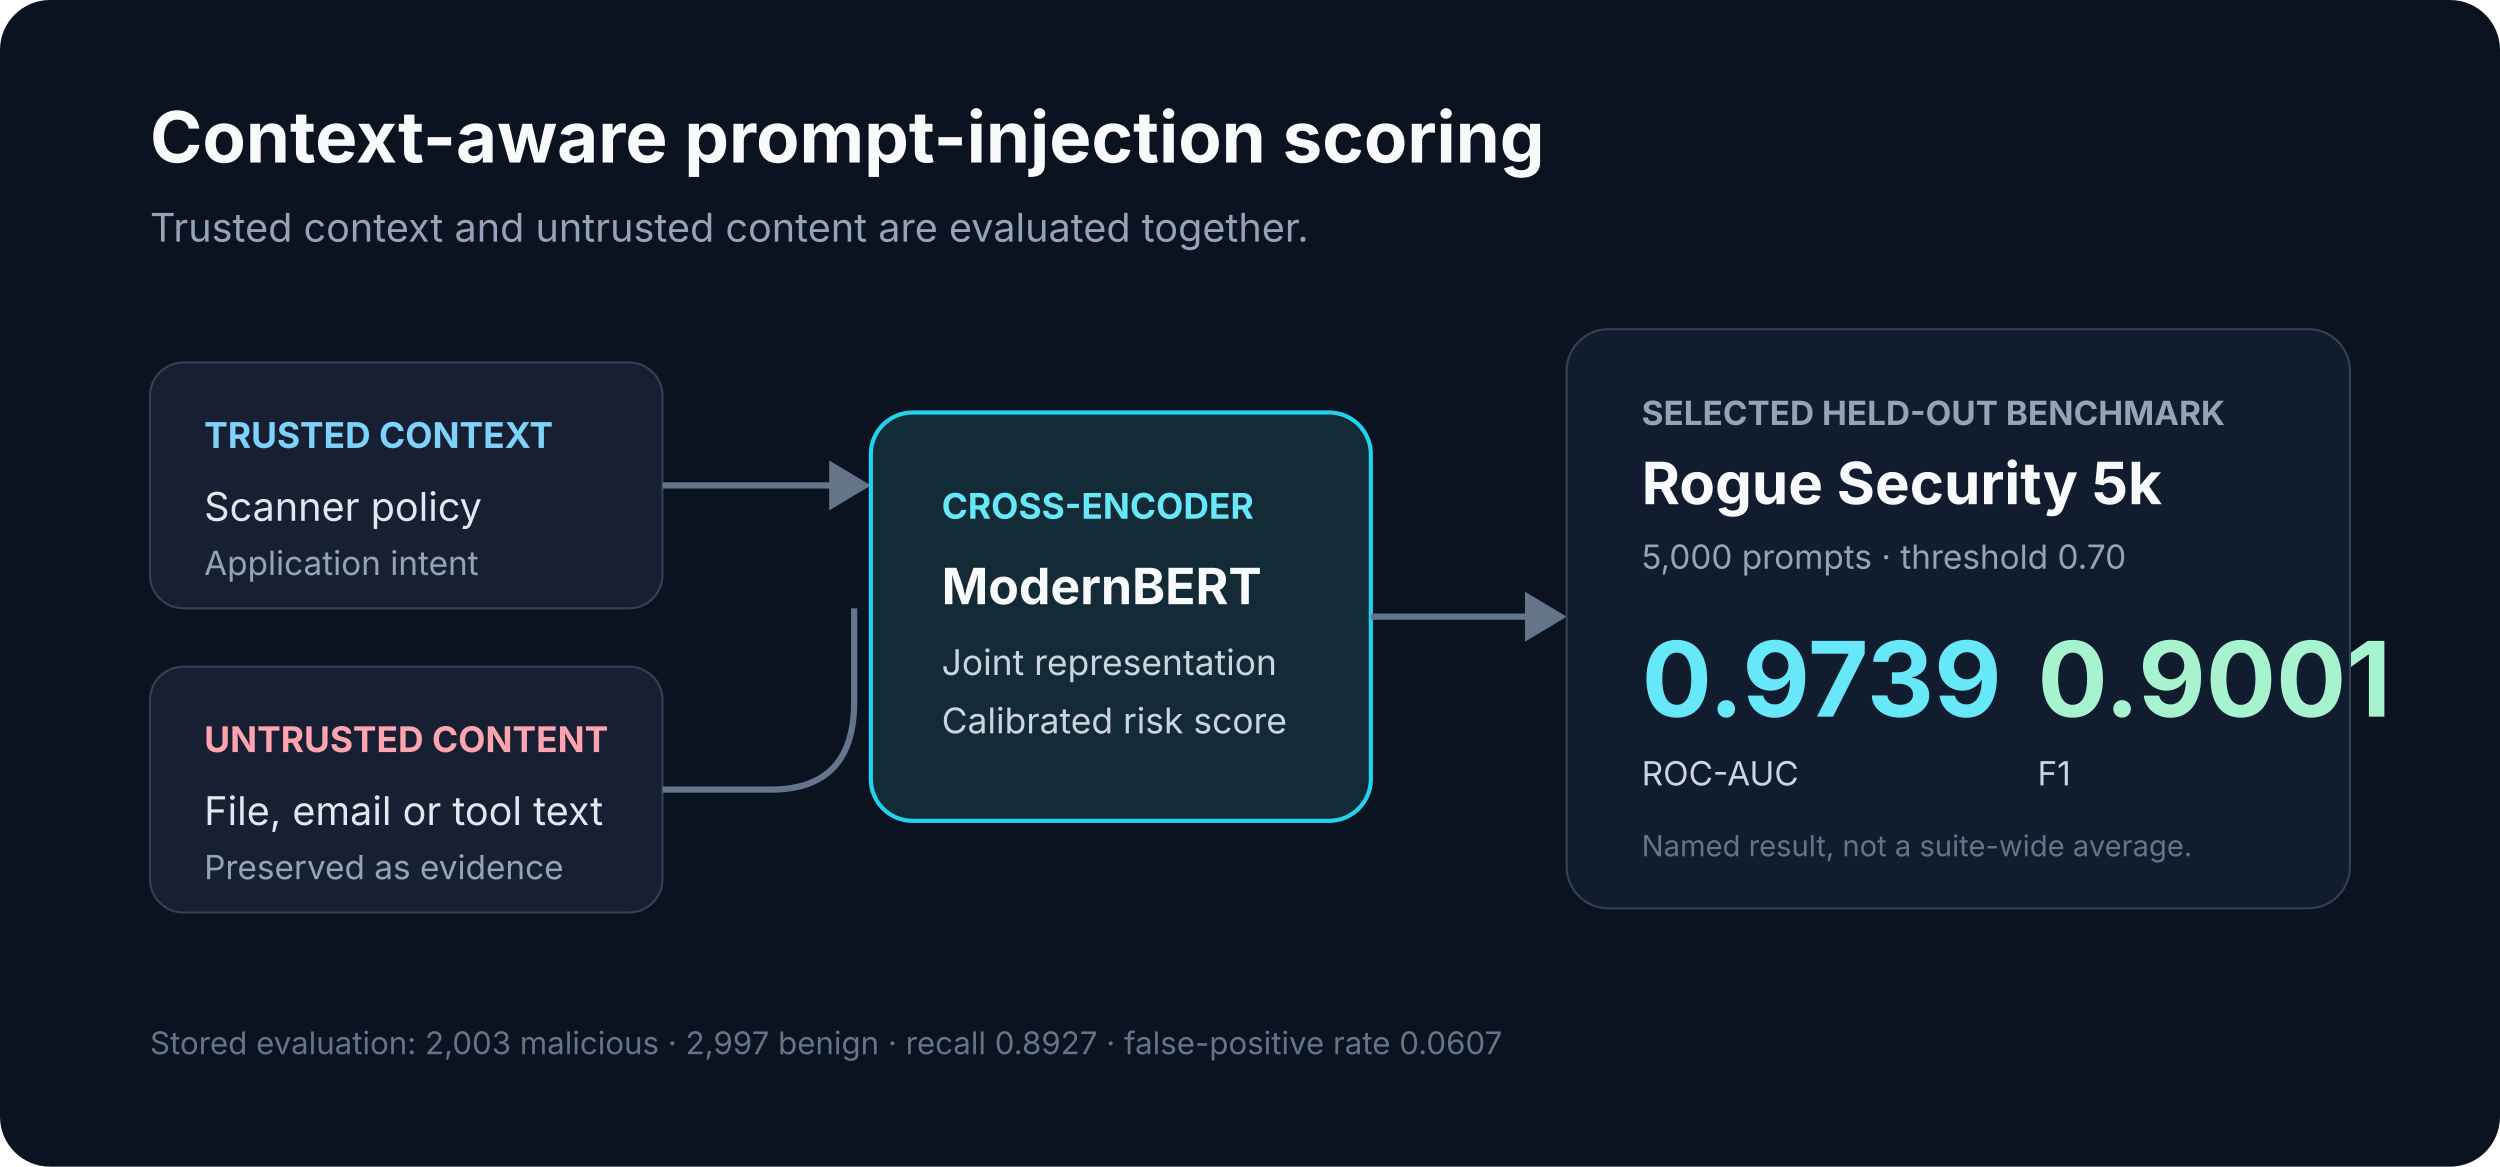
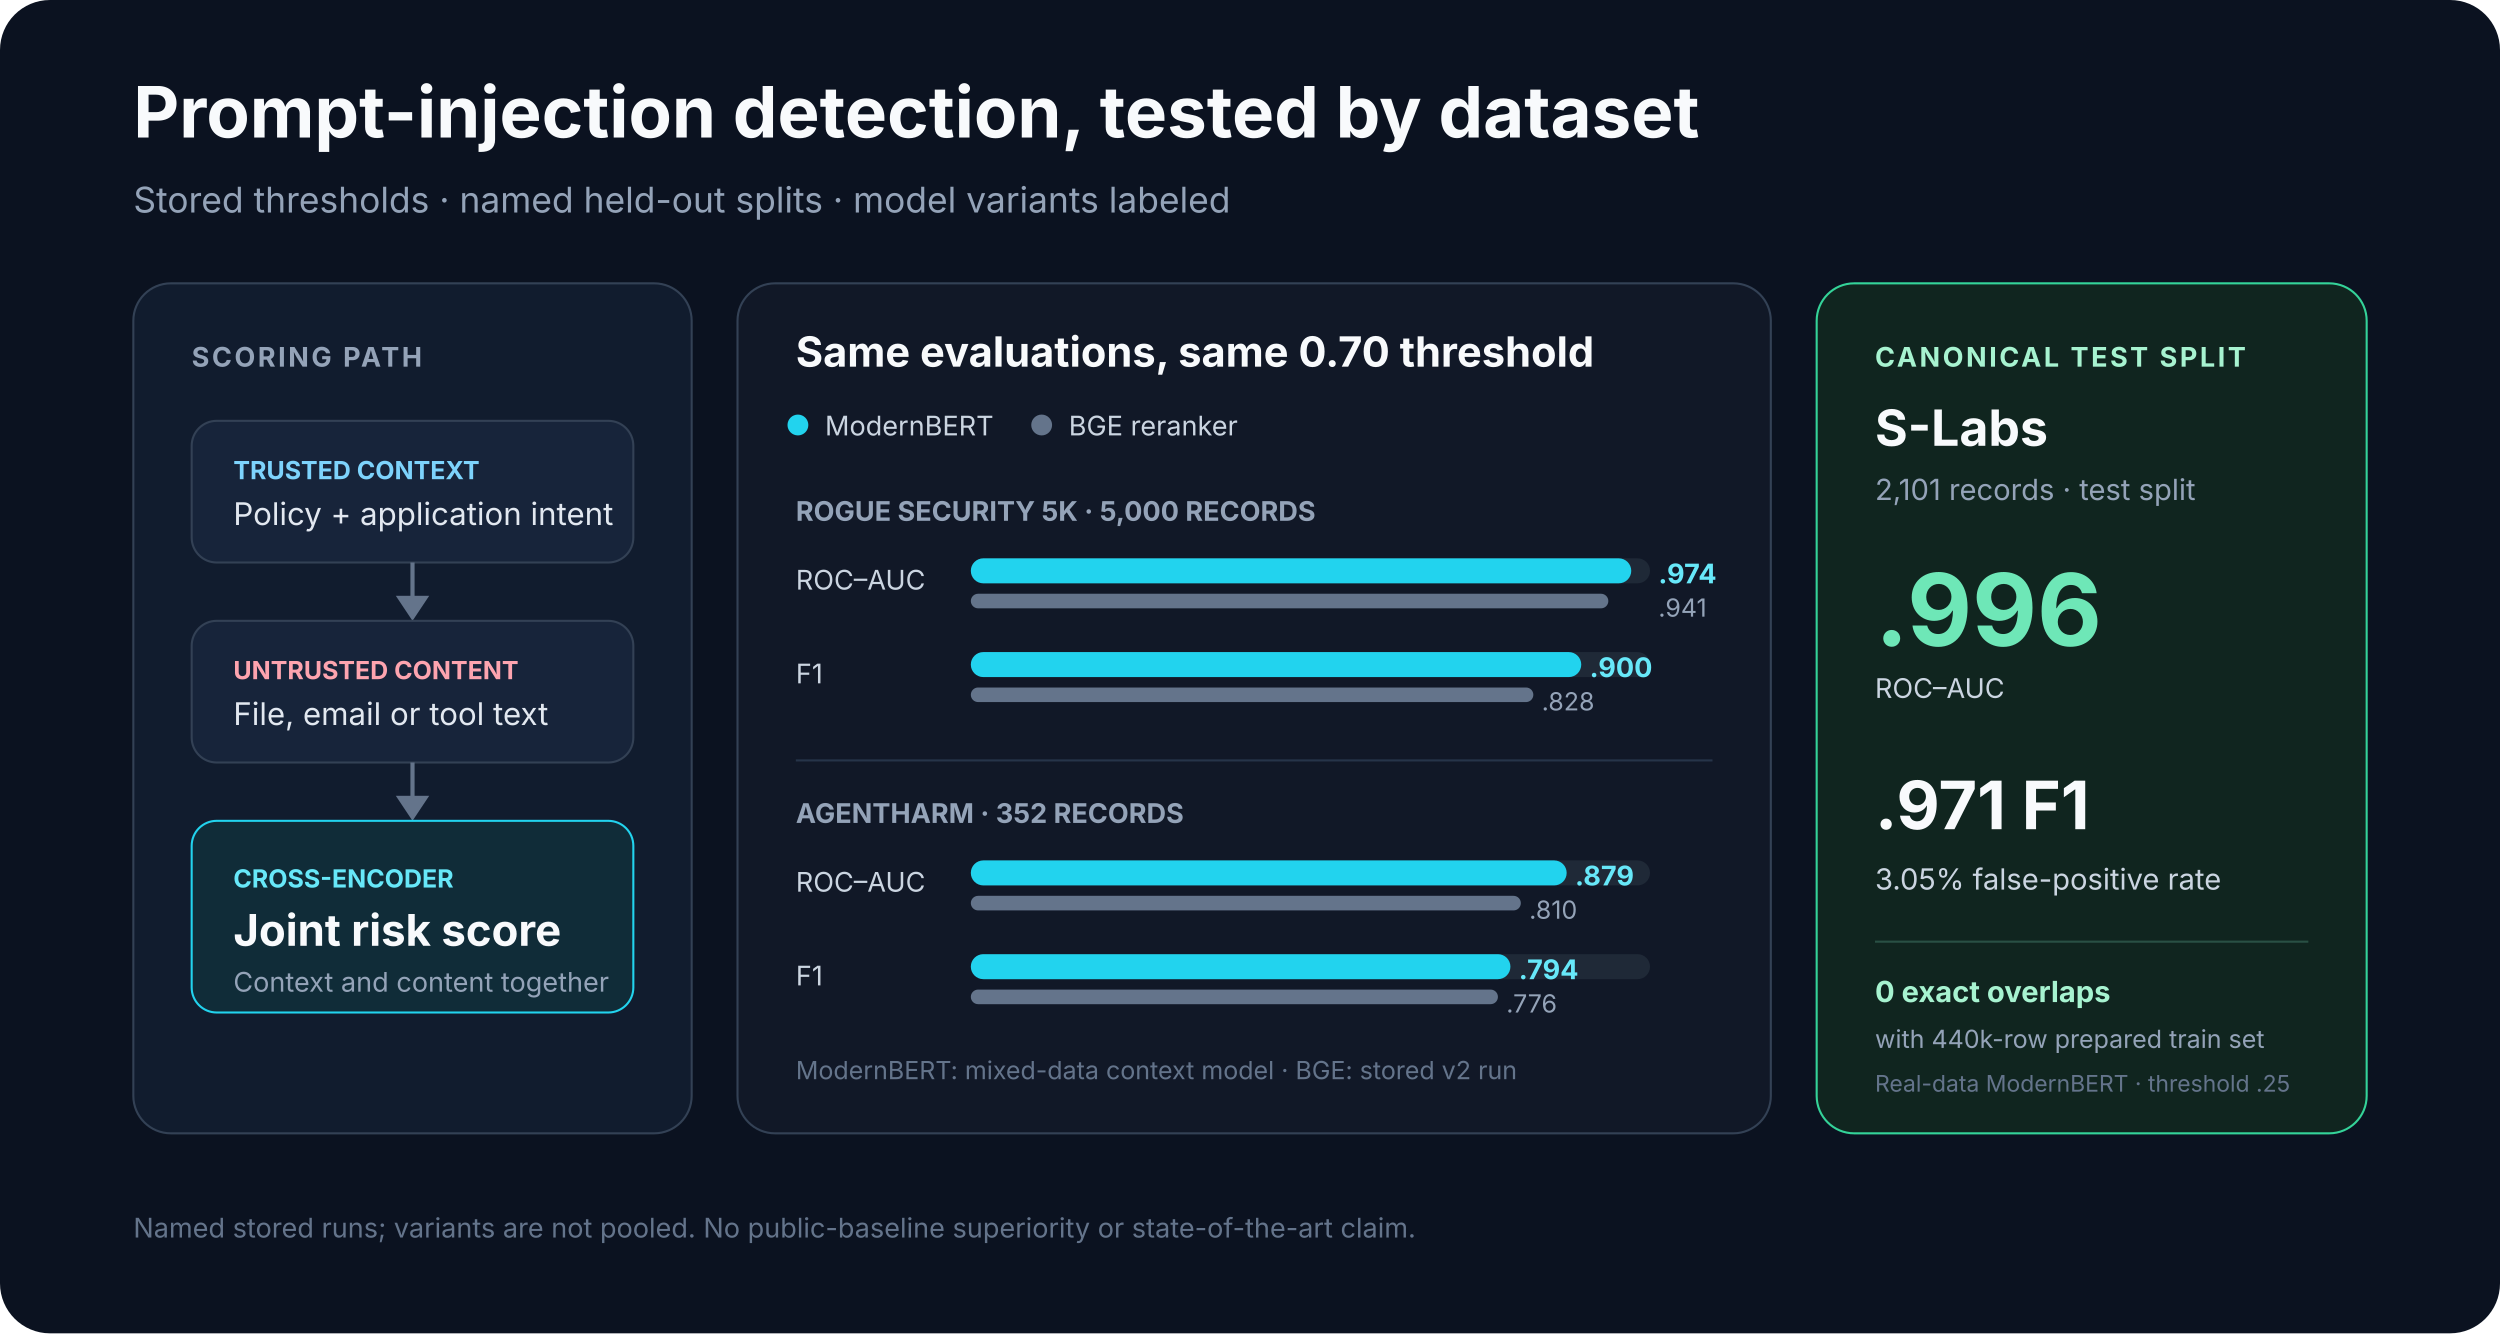
- <svg xmlns="http://www.w3.org/2000/svg" width="1200" height="560" viewBox="0 0 1200 560" role="img" aria-labelledby="title desc">
-   <rect width="1200" height="560" rx="24" fill="#0b1220" />
-   <text x="72" y="78" fill="#f8fafc" font-family="Inter,Arial,sans-serif" font-size="34" font-weight="700">Context-aware prompt-injection scoring</text>
-   <text x="72" y="116" fill="#94a3b8" font-family="Inter,Arial,sans-serif" font-size="19">Trusted context and untrusted content are evaluated together.</text>
-   <rect x="72" y="174" width="246" height="118" rx="16" fill="#172033" stroke="#334155" />
-   <text x="98" y="215" fill="#7dd3fc" font-family="Inter,Arial,sans-serif" font-size="17" font-weight="700">TRUSTED CONTEXT</text>
-   <text x="98" y="250" fill="#e2e8f0" font-family="Inter,Arial,sans-serif" font-size="19">Scanner policy</text>
-   <text x="98" y="276" fill="#94a3b8" font-family="Inter,Arial,sans-serif" font-size="16">Application intent</text>
-   <rect x="72" y="320" width="246" height="118" rx="16" fill="#172033" stroke="#334155" />
-   <text x="98" y="361" fill="#fda4af" font-family="Inter,Arial,sans-serif" font-size="17" font-weight="700">UNTRUSTED CONTENT</text>
-   <text x="98" y="396" fill="#e2e8f0" font-family="Inter,Arial,sans-serif" font-size="19">File, email or tool text</text>
-   <text x="98" y="422" fill="#94a3b8" font-family="Inter,Arial,sans-serif" font-size="16">Preserved as evidence</text>
-   <path d="M318 233 H410" stroke="#64748b" stroke-width="3" />
-   <path d="M318 379 H370 Q410 379 410 337 V292" fill="none" stroke="#64748b" stroke-width="3" />
-   <path d="M398 221 L418 233 L398 245" fill="#64748b" />
-   <rect x="418" y="198" width="240" height="196" rx="20" fill="#132b36" stroke="#22d3ee" stroke-width="2" />
-   <text x="452" y="249" fill="#67e8f9" font-family="Inter,Arial,sans-serif" font-size="17" font-weight="700">CROSS-ENCODER</text>
-   <text x="452" y="290" fill="#f8fafc" font-family="Inter,Arial,sans-serif" font-size="24" font-weight="700">ModernBERT</text>
-   <text x="452" y="324" fill="#cbd5e1" font-family="Inter,Arial,sans-serif" font-size="17">Joint representation</text>
-   <text x="452" y="352" fill="#cbd5e1" font-family="Inter,Arial,sans-serif" font-size="17">Calibrated risk score</text>
-   <path d="M658 296 H744" stroke="#64748b" stroke-width="3" />
-   <path d="M732 284 L752 296 L732 308" fill="#64748b" />
-   <rect x="752" y="158" width="376" height="278" rx="20" fill="#111c2e" stroke="#334155" />
-   <text x="788" y="204" fill="#94a3b8" font-family="Inter,Arial,sans-serif" font-size="16" font-weight="700">SELECTED HELD-OUT BENCHMARK</text>
-   <text x="788" y="242" fill="#f8fafc" font-family="Inter,Arial,sans-serif" font-size="28" font-weight="700">Rogue Security 5k</text>
-   <text x="788" y="273" fill="#94a3b8" font-family="Inter,Arial,sans-serif" font-size="16">5,000 prompts · threshold 0.70</text>
-   <text x="788" y="344" fill="#67e8f9" font-family="Inter,Arial,sans-serif" font-size="50" font-weight="700">0.9739</text>
-   <text x="788" y="377" fill="#cbd5e1" font-family="Inter,Arial,sans-serif" font-size="16">ROC-AUC</text>
-   <text x="978" y="344" fill="#a7f3d0" font-family="Inter,Arial,sans-serif" font-size="50" font-weight="700">0.9001</text>
-   <text x="978" y="377" fill="#cbd5e1" font-family="Inter,Arial,sans-serif" font-size="16">F1</text>
-   <text x="788" y="411" fill="#64748b" font-family="Inter,Arial,sans-serif" font-size="14">Named result, not a suite-wide average.</text>
-   <text x="72" y="506" fill="#64748b" font-family="Inter,Arial,sans-serif" font-size="15">Stored evaluation: 2,003 malicious · 2,997 benign · recall 0.8927 · false-positive rate 0.0607</text>
+ <svg xmlns="http://www.w3.org/2000/svg" width="1200" height="640" viewBox="0 0 1200 640" role="img" aria-labelledby="title desc">
+   <rect width="1200" height="640" rx="24" fill="#0b1220" />
+   <text x="64" y="66" fill="#f8fafc" font-family="Inter,Arial,sans-serif" font-size="34" font-weight="700">Prompt-injection detection, tested by dataset</text>
+   <text x="64" y="102" fill="#94a3b8" font-family="Inter,Arial,sans-serif" font-size="17">Stored thresholds · named held-out splits · model variants labeled</text>
+   <rect x="64" y="136" width="268" height="408" rx="18" fill="#111c2e" stroke="#334155" />
+   <text x="92" y="176" fill="#94a3b8" font-family="Inter,Arial,sans-serif" font-size="13" font-weight="700" letter-spacing="1.2">SCORING PATH</text>
+   <rect x="92" y="202" width="212" height="68" rx="12" fill="#17243a" stroke="#334155" />
+   <text x="112" y="230" fill="#7dd3fc" font-family="Inter,Arial,sans-serif" font-size="12" font-weight="700">TRUSTED CONTEXT</text>
+   <text x="112" y="252" fill="#e2e8f0" font-family="Inter,Arial,sans-serif" font-size="15">Policy + application intent</text>
+   <line x1="198" y1="270" x2="198" y2="292" stroke="#64748b" stroke-width="2" />
+   <path d="M190 286 L198 298 L206 286" fill="#64748b" />
+   <rect x="92" y="298" width="212" height="68" rx="12" fill="#17243a" stroke="#334155" />
+   <text x="112" y="326" fill="#fda4af" font-family="Inter,Arial,sans-serif" font-size="12" font-weight="700">UNTRUSTED CONTENT</text>
+   <text x="112" y="348" fill="#e2e8f0" font-family="Inter,Arial,sans-serif" font-size="15">File, email or tool text</text>
+   <line x1="198" y1="366" x2="198" y2="388" stroke="#64748b" stroke-width="2" />
+   <path d="M190 382 L198 394 L206 382" fill="#64748b" />
+   <rect x="92" y="394" width="212" height="92" rx="12" fill="#102c38" stroke="#22d3ee" />
+   <text x="112" y="426" fill="#67e8f9" font-family="Inter,Arial,sans-serif" font-size="12" font-weight="700">CROSS-ENCODER</text>
+   <text x="112" y="454" fill="#f8fafc" font-family="Inter,Arial,sans-serif" font-size="21" font-weight="700">Joint risk score</text>
+   <text x="112" y="476" fill="#94a3b8" font-family="Inter,Arial,sans-serif" font-size="13">Context and content together</text>
+   <rect x="354" y="136" width="496" height="408" rx="18" fill="#111827" stroke="#334155" />
+   <text x="382" y="176" fill="#f8fafc" font-family="Inter,Arial,sans-serif" font-size="20" font-weight="700">Same evaluations, same 0.70 threshold</text>
+   <circle cx="383" cy="204" r="5" fill="#22d3ee" />
+   <text x="396" y="209" fill="#cbd5e1" font-family="Inter,Arial,sans-serif" font-size="13">ModernBERT</text>
+   <circle cx="500" cy="204" r="5" fill="#64748b" />
+   <text x="513" y="209" fill="#cbd5e1" font-family="Inter,Arial,sans-serif" font-size="13">BGE reranker</text>
+   <text x="382" y="250" fill="#94a3b8" font-family="Inter,Arial,sans-serif" font-size="13" font-weight="700">ROGUE SECURITY 5K · 5,000 RECORDS</text>
+   <text x="382" y="283" fill="#cbd5e1" font-family="Inter,Arial,sans-serif" font-size="13">ROC–AUC</text>
+   <rect x="466" y="268" width="326" height="12" rx="6" fill="#1f2937" />
+   <rect x="466" y="268" width="317" height="12" rx="6" fill="#22d3ee" />
+   <rect x="466" y="285" width="306" height="7" rx="3.5" fill="#64748b" />
+   <text x="796" y="280" fill="#67e8f9" font-family="Inter,Arial,sans-serif" font-size="13" font-weight="700">.974</text>
+   <text x="796" y="296" fill="#94a3b8" font-family="Inter,Arial,sans-serif" font-size="12">.941</text>
+   <text x="382" y="328" fill="#cbd5e1" font-family="Inter,Arial,sans-serif" font-size="13">F1</text>
+   <rect x="466" y="313" width="326" height="12" rx="6" fill="#1f2937" />
+   <rect x="466" y="313" width="293" height="12" rx="6" fill="#22d3ee" />
+   <rect x="466" y="330" width="270" height="7" rx="3.5" fill="#64748b" />
+   <text x="763" y="325" fill="#67e8f9" font-family="Inter,Arial,sans-serif" font-size="13" font-weight="700">.900</text>
+   <text x="740" y="341" fill="#94a3b8" font-family="Inter,Arial,sans-serif" font-size="12">.828</text>
+   <line x1="382" y1="365" x2="822" y2="365" stroke="#263449" />
+   <text x="382" y="395" fill="#94a3b8" font-family="Inter,Arial,sans-serif" font-size="13" font-weight="700">AGENTHARM · 352 RECORDS</text>
+   <text x="382" y="428" fill="#cbd5e1" font-family="Inter,Arial,sans-serif" font-size="13">ROC–AUC</text>
+   <rect x="466" y="413" width="326" height="12" rx="6" fill="#1f2937" />
+   <rect x="466" y="413" width="286" height="12" rx="6" fill="#22d3ee" />
+   <rect x="466" y="430" width="264" height="7" rx="3.5" fill="#64748b" />
+   <text x="756" y="425" fill="#67e8f9" font-family="Inter,Arial,sans-serif" font-size="13" font-weight="700">.879</text>
+   <text x="734" y="441" fill="#94a3b8" font-family="Inter,Arial,sans-serif" font-size="12">.810</text>
+   <text x="382" y="473" fill="#cbd5e1" font-family="Inter,Arial,sans-serif" font-size="13">F1</text>
+   <rect x="466" y="458" width="326" height="12" rx="6" fill="#1f2937" />
+   <rect x="466" y="458" width="259" height="12" rx="6" fill="#22d3ee" />
+   <rect x="466" y="475" width="253" height="7" rx="3.5" fill="#64748b" />
+   <text x="729" y="470" fill="#67e8f9" font-family="Inter,Arial,sans-serif" font-size="13" font-weight="700">.794</text>
+   <text x="723" y="486" fill="#94a3b8" font-family="Inter,Arial,sans-serif" font-size="12">.776</text>
+   <text x="382" y="518" fill="#64748b" font-family="Inter,Arial,sans-serif" font-size="12">ModernBERT: mixed-data context model · BGE: stored v2 run</text>
+   <rect x="872" y="136" width="264" height="408" rx="18" fill="#10251f" stroke="#34d399" />
+   <text x="900" y="176" fill="#a7f3d0" font-family="Inter,Arial,sans-serif" font-size="13" font-weight="700" letter-spacing="1.2">CANONICAL TEST SPLIT</text>
+   <text x="900" y="214" fill="#f8fafc" font-family="Inter,Arial,sans-serif" font-size="24" font-weight="700">S-Labs</text>
+   <text x="900" y="240" fill="#94a3b8" font-family="Inter,Arial,sans-serif" font-size="14">2,101 records · test split</text>
+   <text x="900" y="310" fill="#6ee7b7" font-family="Inter,Arial,sans-serif" font-size="48" font-weight="700">.996</text>
+   <text x="900" y="335" fill="#cbd5e1" font-family="Inter,Arial,sans-serif" font-size="13">ROC–AUC</text>
+   <text x="900" y="398" fill="#f8fafc" font-family="Inter,Arial,sans-serif" font-size="32" font-weight="700">.971 F1</text>
+   <text x="900" y="427" fill="#cbd5e1" font-family="Inter,Arial,sans-serif" font-size="14">3.05% false-positive rate</text>
+   <line x1="900" y1="452" x2="1108" y2="452" stroke="#295044" />
+   <text x="900" y="481" fill="#a7f3d0" font-family="Inter,Arial,sans-serif" font-size="14" font-weight="700">0 exact overlaps</text>
+   <text x="900" y="503" fill="#94a3b8" font-family="Inter,Arial,sans-serif" font-size="12">with 440k-row prepared train set</text>
+   <text x="900" y="524" fill="#64748b" font-family="Inter,Arial,sans-serif" font-size="11">Real-data ModernBERT · threshold .25</text>
+   <text x="64" y="594" fill="#64748b" font-family="Inter,Arial,sans-serif" font-size="13">Named stored runs; variants are not pooled. No public-baseline superiority or state-of-the-art claim.</text>
</svg>
